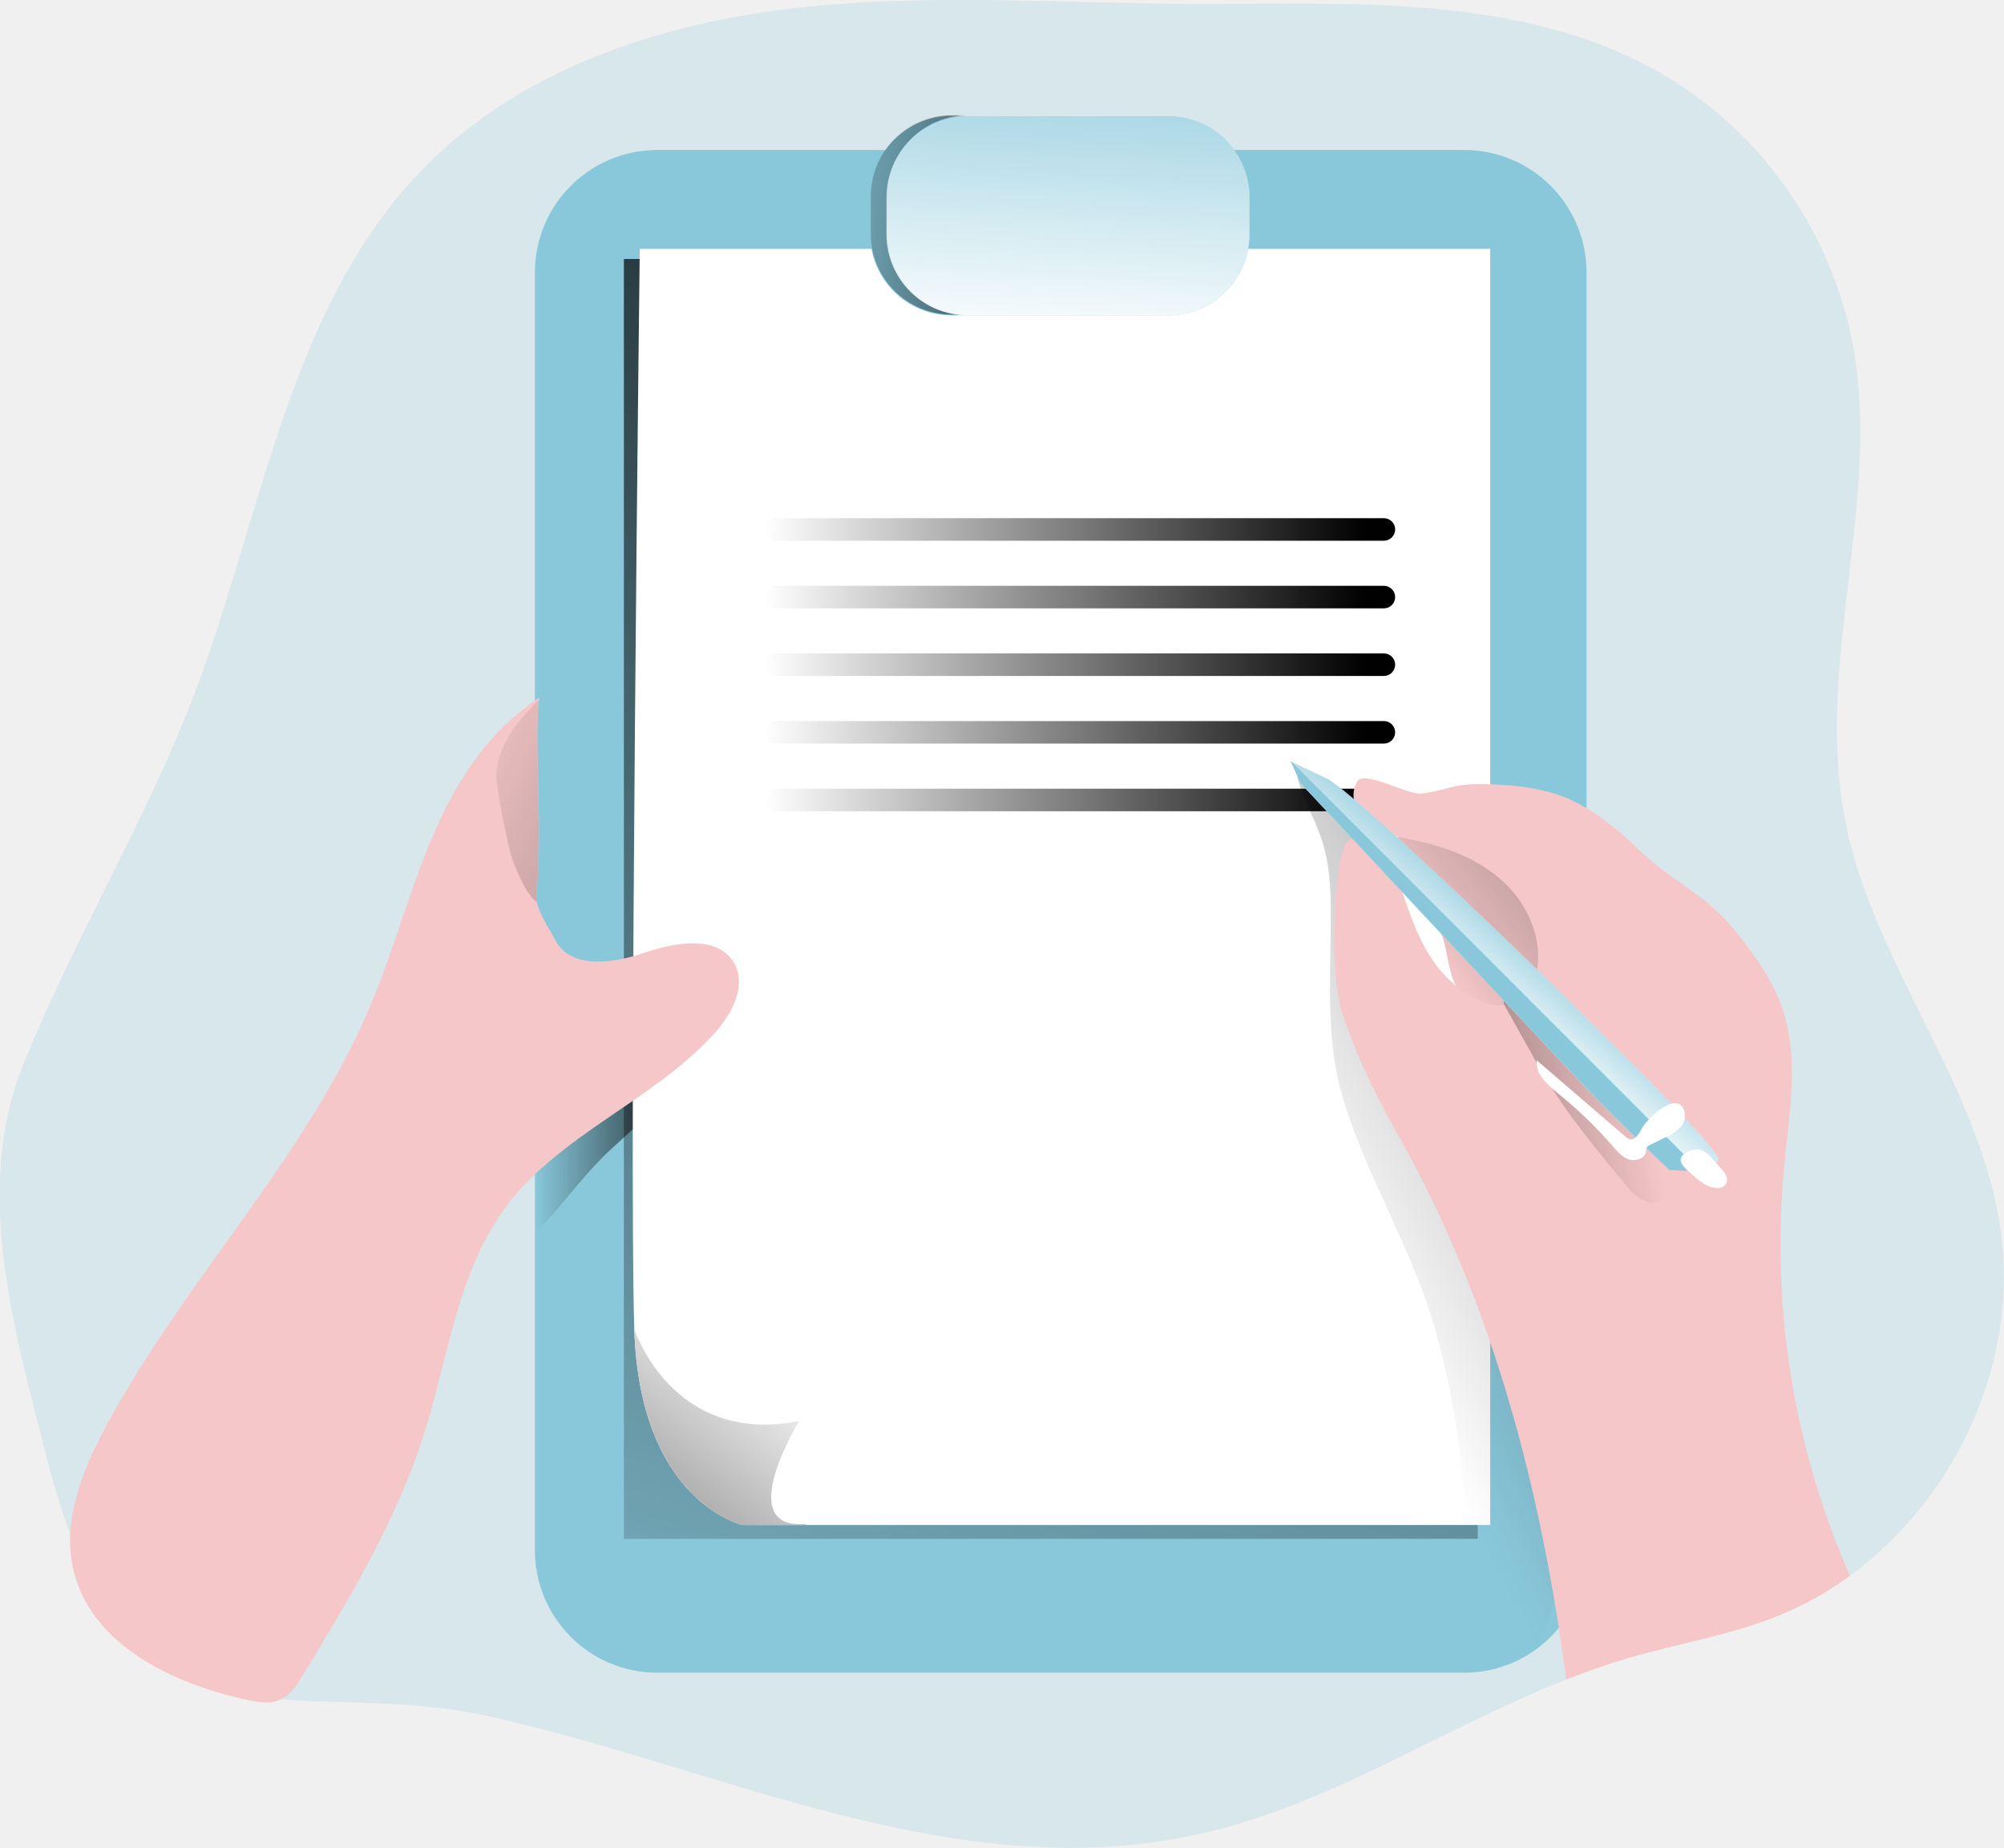
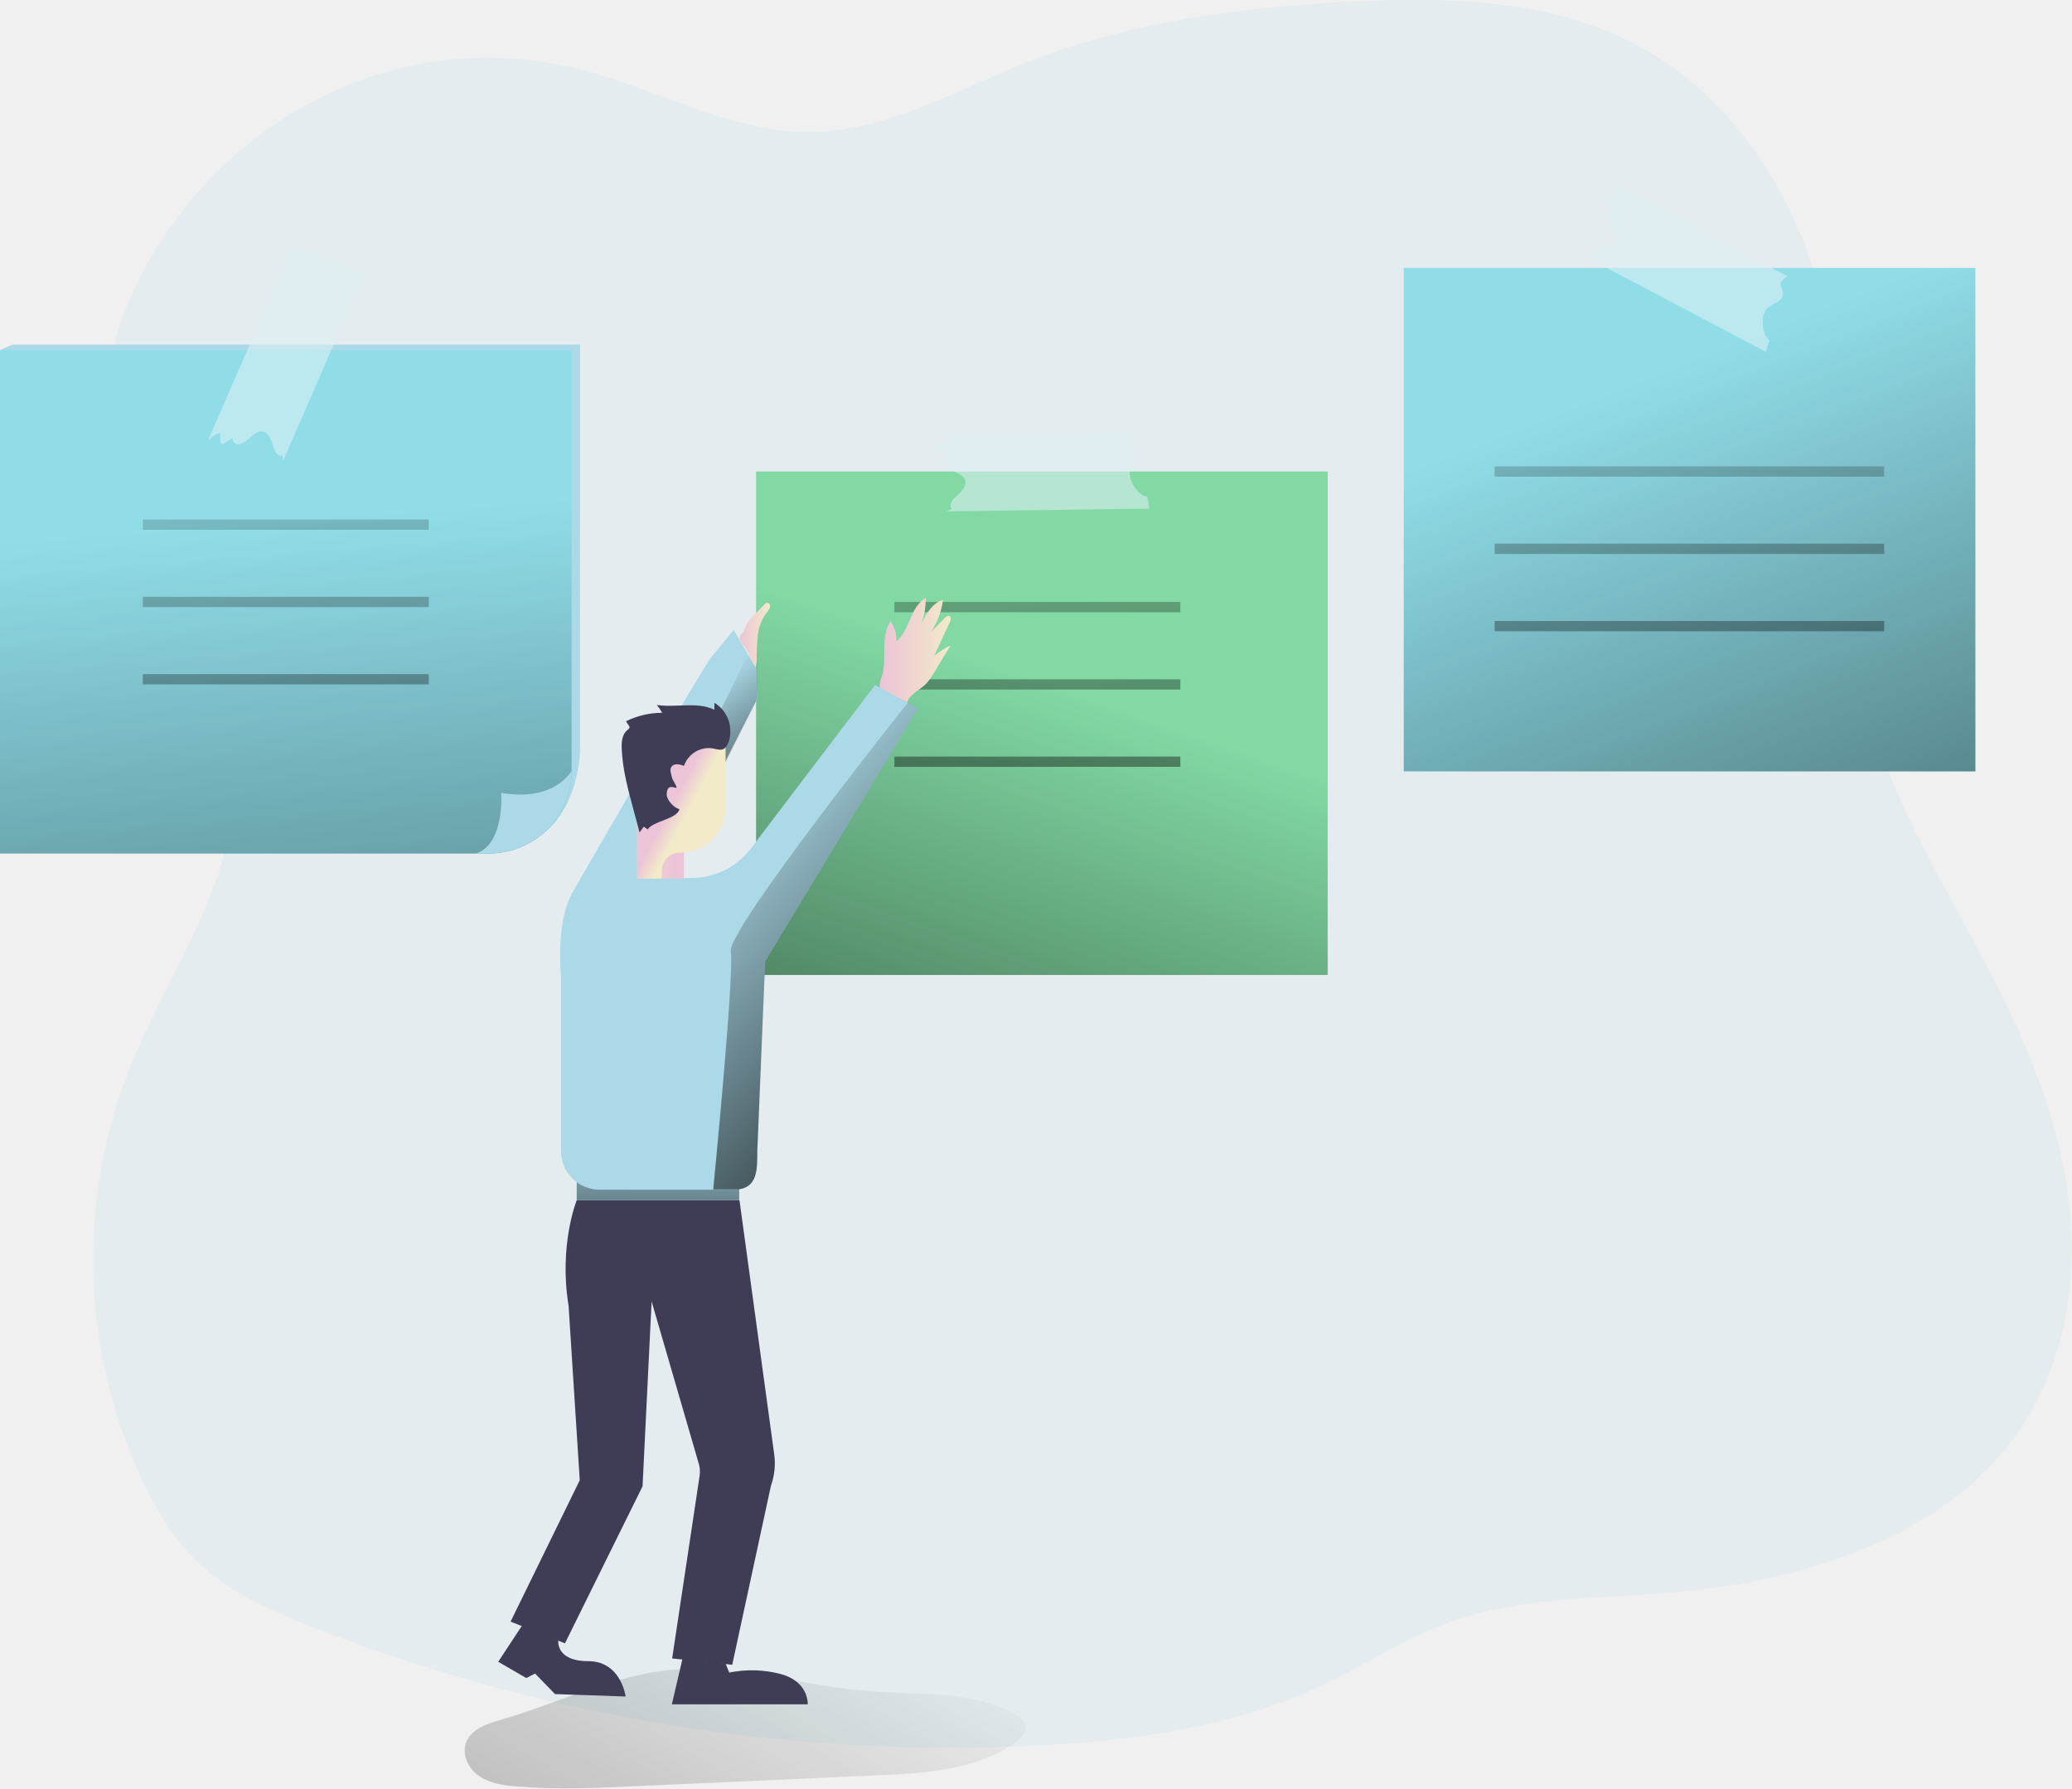
- <svg xmlns="http://www.w3.org/2000/svg" xmlns:xlink="http://www.w3.org/1999/xlink" id="Layer_1" data-name="Layer 1" viewBox="0 0 505.24 465.77">
-   <defs>
-     <linearGradient id="linear-gradient" x1="156.18" y1="278.02" x2="206.19" y2="278.02" gradientUnits="userSpaceOnUse">
-       <stop offset="0" stop-color="#010101" stop-opacity="0" />
-       <stop offset="0.95" stop-color="#010101" />
-     </linearGradient>
-     <linearGradient id="linear-gradient-2" x1="182.68" y1="514.02" x2="355.04" y2="-88.29" gradientUnits="userSpaceOnUse">
-       <stop offset="0" stop-color="#010101" stop-opacity="0" />
-       <stop offset="0.47" stop-color="#010101" stop-opacity="0.47" />
-       <stop offset="0.95" stop-color="#010101" />
-     </linearGradient>
-     <linearGradient id="linear-gradient-3" x1="380.66" y1="248.08" x2="512.61" y2="144.54" xlink:href="#linear-gradient-2" />
-     <linearGradient id="linear-gradient-4" x1="355.61" y1="323.24" x2="597.1" y2="192.55" xlink:href="#linear-gradient-2" />
-     <linearGradient id="linear-gradient-5" x1="219.88" y1="345.29" x2="123.28" y2="464.62" xlink:href="#linear-gradient" />
-     <linearGradient id="linear-gradient-6" x1="192.64" y1="133.46" x2="351.74" y2="133.46" xlink:href="#linear-gradient" />
-     <linearGradient id="linear-gradient-7" x1="192.64" y1="150.51" x2="351.74" y2="150.51" xlink:href="#linear-gradient" />
-     <linearGradient id="linear-gradient-8" x1="192.64" y1="167.56" x2="351.74" y2="167.56" xlink:href="#linear-gradient" />
-     <linearGradient id="linear-gradient-9" x1="192.64" y1="184.6" x2="351.74" y2="184.6" xlink:href="#linear-gradient" />
-     <linearGradient id="linear-gradient-10" x1="192.64" y1="201.65" x2="351.74" y2="201.65" xlink:href="#linear-gradient" />
-     <linearGradient id="linear-gradient-11" x1="219.05" y1="56.91" x2="318.96" y2="65.91" xlink:href="#linear-gradient-2" />
-     <linearGradient id="linear-gradient-12" x1="293.8" y1="9.07" x2="288.14" y2="99.54" gradientUnits="userSpaceOnUse">
-       <stop offset="0" stop-color="#fff" stop-opacity="0" />
-       <stop offset="0.95" stop-color="#fff" />
-     </linearGradient>
-     <linearGradient id="linear-gradient-13" x1="130.78" y1="197.17" x2="361.95" y2="298.3" xlink:href="#linear-gradient" />
-     <linearGradient id="linear-gradient-14" x1="435.9" y1="278.67" x2="315.86" y2="300.49" xlink:href="#linear-gradient-2" />
-     <linearGradient id="linear-gradient-15" x1="409.57" y1="238.79" x2="391.28" y2="259.6" xlink:href="#linear-gradient-12" />
-   </defs>
-   <path d="M487.68,403.9a83.67,83.67,0,0,1-19.17,10.52C456.7,419,444.12,421.05,432,424.58c-5.38,1.55-10.66,3.43-15.84,5.48C384.79,442.41,356,462,323,469.15c-61.15,13.35-120.25-17-178.7-29.87-50.08-11-90.78,15.3-111-64.28-8.45-33.13-18.91-68.21-6.12-100s30.8-61.15,43-93.1C87.6,136.27,94.05,83.7,128.33,48.88,152.07,24.77,186,13.13,219.61,9s67.64-1.48,101.48-1.34c40.76.13,84.18-2.73,119.43,17.79a101.23,101.23,0,0,1,48,68.61c7,39.19-9.62,79.82-2.15,118.94,6.93,36.42,34,66.9,39.29,103.62C530.46,349.68,514.52,384.36,487.68,403.9Z" transform="translate(-21.29 -6.7)" fill="#89c8db" opacity="0.24" style="isolation:isolate" />
-   <path d="M421.28,75.35V397.47a30.86,30.86,0,0,1-30.84,30.88H187a30.85,30.85,0,0,1-30.84-30.88V75.35A30.84,30.84,0,0,1,187,44.51H390.44A30.86,30.86,0,0,1,421.28,75.35Z" transform="translate(-21.29 -6.7)" fill="#89c8db" />
-   <path d="M206.19,260.55c-6.12,15-19.41,25.15-30.91,35.88-5.92,5.52-10.49,11.68-15.77,17.66a12.58,12.58,0,0,1-3.33,2.56V255.37a73.2,73.2,0,0,0,3.13-16c2,6.59,1.1,14.63,6.18,19.31,3.27,3.06,8.08,3.6,12.55,3.8A129.55,129.55,0,0,0,206.19,260.55Z" transform="translate(-21.29 -6.7)" fill="url(#linear-gradient)" />
-   <rect x="157.29" y="65.28" width="215.29" height="322.62" fill="url(#linear-gradient-2)" />
-   <path d="M397,69.43V391.12H208.68s-26.1-5.49-27.48-49.48,1.38-272.21,1.38-272.21Z" transform="translate(-21.29 -6.7)" fill="#fff" />
-   <path d="M385.17,243.48c1.27,4.41,1.4,9.31,4,13.08,3.55,5.08,10.53,6.43,16.73,6.1a6.94,6.94,0,0,0,2.39-.45,5.77,5.77,0,0,0,2.12-1.9c3.81-5.12,3.74-12.26,1.86-18.36a36.56,36.56,0,0,0-15.55-20.13c-4.06-2.52-21.64-9.9-23.53-3C371.6,224.76,383.44,237.48,385.17,243.48Z" transform="translate(-21.29 -6.7)" fill="#f5c7c8" />
-   <path d="M385.17,243.48c1.27,4.41,1.4,9.31,4,13.08,3.55,5.08,10.53,6.43,16.73,6.1a6.94,6.94,0,0,0,2.39-.45,5.77,5.77,0,0,0,2.12-1.9c3.81-5.12,3.74-12.26,1.86-18.36a36.56,36.56,0,0,0-15.55-20.13c-4.06-2.52-21.64-9.9-23.53-3C371.6,224.76,383.44,237.48,385.17,243.48Z" transform="translate(-21.29 -6.7)" fill="url(#linear-gradient-3)" />
-   <path d="M392.3,425.78c-.68-31.5-1.47-63.68-12.26-93.29-6.13-16.83-15.38-32.48-20.38-49.68-3.94-13.55-3-27.94-2.88-42.06.06-7.48.11-15.12-2.21-22.23-2-6.21-5.83-11.9-6.66-18.38,8.74,6.37,18,13.45,21.17,23.79,1.54,5,1.48,10.38,2.31,15.56,2.68,16.76,14.36,30.41,22.68,45.2,18.28,32.52,20.56,71.42,20.38,108.72,0,8.08-.24,16.47-3.79,23.74S400.26,427.24,392.3,425.78Z" transform="translate(-21.29 -6.7)" fill="url(#linear-gradient-4)" />
-   <path d="M201.58,267c-15.3,17.09-39,25.46-52.7,43.86-12.24,16.38-14.53,37.87-20.72,57.38-6.86,21.63-18.7,41.27-30.47,60.68-1.55,2.55-3.27,5.24-6.06,6.35-2.42,1-5.14.51-7.67,0-19.07-4-39.95-14.06-44.23-33.09C37,390,42,377.43,47.91,366.43c20.51-38.31,52.84-70.06,68.54-110.59,10.26-26.47,15.54-56.48,40.74-73.26a2.19,2.19,0,0,0,0,.51c-1.24,10.49,1,33.13-.67,49.24a6.22,6.22,0,0,0,.1,1.75v0c.71,3.23,3.5,7.3,4.78,9.75,3.9,7.3,14.66,5.69,22.5,3s18.53-4.48,22.57,2.79C209.52,255.23,205.86,262.19,201.58,267Z" transform="translate(-21.29 -6.7)" fill="#f5c7c8" />
-   <path d="M224.66,390.81a4.49,4.49,0,0,0-.37.31H208.68s-26.1-5.49-27.48-49.48c0,0,9.39,29.6,41.57,23.27C222.77,364.91,205.72,392.7,224.66,390.81Z" transform="translate(-21.29 -6.7)" fill="#fff" />
-   <path d="M224.66,390.81a4.49,4.49,0,0,0-.37.31H208.68s-26.1-5.49-27.48-49.48c0,0,9.39,29.6,41.57,23.27C222.77,364.91,205.72,392.7,224.66,390.81Z" transform="translate(-21.29 -6.7)" fill="url(#linear-gradient-5)" />
-   <rect x="192.64" y="130.62" width="159.1" height="5.68" rx="2.84" fill="url(#linear-gradient-6)" />
-   <rect x="192.64" y="147.67" width="159.1" height="5.68" rx="2.84" fill="url(#linear-gradient-7)" />
-   <rect x="192.64" y="164.71" width="159.1" height="5.68" rx="2.84" fill="url(#linear-gradient-8)" />
-   <rect x="192.64" y="181.76" width="159.1" height="5.68" rx="2.84" fill="url(#linear-gradient-9)" />
-   <rect x="192.64" y="198.81" width="159.1" height="5.68" rx="2.84" fill="url(#linear-gradient-10)" />
-   <path d="M336.32,56.45v9.28a20.43,20.43,0,0,1-20.45,20.45H261.15a20.46,20.46,0,0,1-20.48-20.45V56.45A20.47,20.47,0,0,1,261.15,36h54.72A20.44,20.44,0,0,1,336.32,56.45Z" transform="translate(-21.29 -6.7)" fill="#89c8db" />
-   <path d="M240.82,56.21V65.5A20.44,20.44,0,0,0,261.27,86h4.11A20.44,20.44,0,0,1,244.93,65.5V56.21a20.44,20.44,0,0,1,20.45-20.45h-4.11A20.44,20.44,0,0,0,240.82,56.21Z" transform="translate(-21.29 -6.7)" fill="url(#linear-gradient-11)" />
-   <path d="M336.32,56.45v9.28a20.43,20.43,0,0,1-20.45,20.45H265.25a20.46,20.46,0,0,1-20.48-20.45V56.45A20.47,20.47,0,0,1,265.25,36h50.62A20.44,20.44,0,0,1,336.32,56.45Z" transform="translate(-21.29 -6.7)" fill="url(#linear-gradient-12)" />
-   <path d="M156.48,232.33a6.22,6.22,0,0,0,.1,1.75c-1.92-1.28-4.1-5.45-6-10.46-1.17-3.07-4.13-17.9-4.13-21.19,0-7.57,5.21-13.9,10.69-19.34C155.91,193.58,158.13,216.22,156.48,232.33Z" transform="translate(-21.29 -6.7)" fill="url(#linear-gradient-13)" />
-   <path d="M487.68,403.9a83.67,83.67,0,0,1-19.17,10.52C456.7,419,444.12,421.05,432,424.58c-5.38,1.55-10.66,3.43-15.84,5.48-6.22-47.39-18.43-94.51-41.71-136-6.05-10.83-10.66-19.85-14.63-31.62s-2-43.56,1.88-44.16c6.6-1.08,10.87,6.62,13,12.95,3.57,10.32,6.8,19.77,16.48,26,4.14,2.69,9.86,4.34,13.79,1.34a11,11,0,0,0,3.67-6.52c1.75-8.11-1.82-16.75-7.77-22.54s-13.93-9-22-10.79c-4.64-1-9.66-1.68-13.19-4.85-2.82-2.55-4.23-7.09-2.15-10.25,1.85-2.83,12.85,3.6,16.15,3.12,7.29-1,7.66-2.45,15-2.38s14.9.74,21.73,3.56c7,3,12.95,8.07,18.5,13.35,8.61,8.21,16.34,10.7,23.81,20,4.71,5.89,9.25,12.07,11.77,19.21,4.51,12.78,1.92,26.84.61,40.36a207.29,207.29,0,0,0,15.64,100.87C487,402.42,487.38,403.16,487.68,403.9Z" transform="translate(-21.29 -6.7)" fill="#f5c7c8" />
-   <path d="M410.51,277.7c6,10.07,13.52,19.11,21,28.1,2.1,2.52,5.51,5.28,8.25,3.47,2.09-1.39,2-4.46,1.48-6.91-2.23-10.44-8-19.86-15.11-27.85s-15.49-14.68-23.84-21.34c.29.23-2.95,4.73-1.59,7.14C403,264.29,408.1,273.64,410.51,277.7Z" transform="translate(-21.29 -6.7)" fill="url(#linear-gradient-14)" />
-   <path d="M349.12,204.08s58.95,63.22,71,75.77,22,21.78,22,21.78,11.84,1.18,12.31-2.84-89.73-91.63-98.73-95.89l-9-4.26Z" transform="translate(-21.29 -6.7)" fill="#89c8db" />
-   <path d="M454.48,298.79c-.23,2-3.29,2.72-6.29,2.92a40,40,0,0,1-6-.1s-9.95-9.21-22-21.76-71-75.78-71-75.78l-2.36-5.45,9,4.28C364.75,207.17,455,294.75,454.48,298.79Z" transform="translate(-21.29 -6.7)" fill="url(#linear-gradient-15)" />
-   <path d="M449.27,301.14l-1.08.57a40,40,0,0,1-6-.1s-9.95-9.21-22-21.76-71-75.78-71-75.78l-2.36-5.45Z" transform="translate(-21.29 -6.7)" fill="#89c8db" />
-   <path d="M435.21,291.18c-.69,1.33-1.71,3.09-3.14,2.65a2.79,2.79,0,0,1-1-.63L408.76,274c-.43,3.45,2.69,6.17,5.39,8.36a106.13,106.13,0,0,1,13.73,13.25c1.17,1.35,2.4,2.8,4.11,3.36s4-.26,4.27-2a2.88,2.88,0,0,1,.23-1.07,1.76,1.76,0,0,1,.79-.6l3.62-1.77a13,13,0,0,0,3.82-2.47,4.42,4.42,0,0,0,1.26-4.17C444.24,281.12,436.42,288.82,435.21,291.18Z" transform="translate(-21.29 -6.7)" fill="#fff" />
-   <path d="M448.18,303c1.66,1.56,3.62,3.06,5.9,3.16a2.69,2.69,0,0,0,2.23-.81,2.33,2.33,0,0,0,.18-2.29,6.75,6.75,0,0,0-1.41-1.95l-2.31-2.52a6,6,0,0,0-3-2.14c-1.35-.24-4.46.79-4.74,2.37S447.28,302.09,448.18,303Z" transform="translate(-21.29 -6.7)" fill="#fff" />
+ <svg xmlns="http://www.w3.org/2000/svg" version="1.1" id="Layer_1" x="0px" y="0px" viewBox="0 0 686.2 592.2" style="enable-background:new 0 0 686.2 592.2;" xml:space="preserve">
+   <style type="text/css">
+ 	.st0{opacity:0.18;fill:#ABD9E7;enable-background:new    ;}
+ 	.st1{opacity:0.52;fill:url(#SVGID_1_);enable-background:new    ;}
+ 	.st2{fill:#ABD9E7;}
+ 	.st3{fill:#90DDE8;}
+ 	.st4{fill:url(#SVGID_2_);}
+ 	.st5{fill:#82D9A4;}
+ 	.st6{fill:url(#SVGID_3_);}
+ 	.st7{fill:url(#SVGID_4_);}
+ 	.st8{opacity:0.34;fill:#ABD9E7;enable-background:new    ;}
+ 	.st9{opacity:0.34;fill:#FFFFFF;enable-background:new    ;}
+ 	.st10{fill:url(#SVGID_5_);}
+ 	.st11{fill:url(#SVGID_6_);}
+ 	.st12{fill:url(#SVGID_7_);}
+ 	.st13{fill:url(#SVGID_8_);}
+ 	.st14{fill:url(#SVGID_9_);}
+ 	.st15{fill:url(#SVGID_10_);}
+ 	.st16{fill:url(#SVGID_11_);}
+ 	.st17{fill:url(#SVGID_12_);}
+ 	.st18{fill:url(#SVGID_13_);}
+ 	.st19{fill:url(#SVGID_14_);}
+ 	.st20{fill:url(#SVGID_15_);}
+ 	.st21{fill:#3F3D56;}
+ 	.st22{fill:url(#SVGID_16_);}
+ 	.st23{fill:url(#SVGID_17_);}
+ 	.st24{fill:url(#SVGID_18_);}
+ 	.st25{fill:url(#SVGID_19_);}
+ 	.st26{fill:url(#SVGID_20_);}
+ </style>
+   <path class="st0" d="M192.7,23.1c25.3,6.5,48.9,20.7,75.2,20.6c25.4-0.1,48.2-13.5,71.5-22.8C373.6,7.3,411.1,2.3,448.3,0.5  c30.6-1.5,62.7-0.6,90,12.5s46.8,37.7,57.9,64.4s14.3,55.5,15.6,84c1,24.1,0.8,48.6,6.5,72.1c8,32.5,27.2,61.6,42.5,91.8  c12.3,24.1,22.4,49.7,24.8,76.4s-3.2,54.6-20.1,76.3c-25.2,32.5-70.6,46-113.6,49.4c-24.1,1.9-49,1.5-71.6,9.6  c-15.2,5.4-28.6,14.5-43.1,21.3c-29,13.6-62,18.1-94.5,19.7c-82.5,4-164.9-9.8-241.7-40.3c-11.4-4.6-22.9-9.7-32.1-17.4  c-10.3-8.6-17.2-20.1-22.6-31.9c-19.7-43.2-20.6-92.7-2.6-136.6c13.3-32.3,37-63.4,33.1-97.8c-5.8-51.3-57-96.6-35.5-150.9  C64.3,45.6,126.1,6.1,192.7,23.1z" />
+   <linearGradient id="SVGID_1_" gradientUnits="userSpaceOnUse" x1="281.131" y1="-95.93" x2="110.501" y2="-390.73" gradientTransform="matrix(1 0 0 -1 0 420)">
+     <stop offset="0" style="stop-color:#000000;stop-opacity:0" />
+     <stop offset="0.98" style="stop-color:#000000" />
+   </linearGradient>
+   <path class="st1" d="M165.6,569.5c-4.6,1.3-9.7,3.1-11.3,7.6c-1.4,4.1,1,8.8,4.6,11.1s8.1,3,12.4,3.3c13,1.1,26,0.5,39-0.1l80.4-3.6  c15.7-0.7,32.4-1.7,45.3-10.7c2-1.4,4-3.5,3.6-5.8c-0.4-1.8-2-3-3.6-3.8c-14-7.8-31.1-6.3-47.2-7.5c-21.1-1.5-42.1-8.2-63.4-7.3  C205.3,553.5,185.1,563.9,165.6,569.5z" />
+   <path class="st2" d="M0,115.9l4.1-1.8h188v134.1c0,0,0,21.5-15.6,30.1C170.2,281.9,0,115.9,0,115.9z" />
+   <path class="st3" d="M189.3,115.9v139.3c0,15.2-12.3,27.4-27.4,27.4H0V115.9H189.3z" />
+   <linearGradient id="SVGID_2_" gradientUnits="userSpaceOnUse" x1="161.428" y1="2313.05" x2="195.898" y2="2750.69" gradientTransform="matrix(1 0 0 1 -68.9 -2140.51)">
+     <stop offset="0" style="stop-color:#000000;stop-opacity:0" />
+     <stop offset="0.98" style="stop-color:#000000" />
+   </linearGradient>
+   <path class="st4" d="M189.3,115.9v139.3c0,15.2-12.3,27.4-27.4,27.4H0V115.9H189.3z" />
+   <path class="st2" d="M189.3,255.2c0,15.2-12.3,27.4-27.4,27.4h-4.3c9.6-3.1,8.4-20.1,8.4-20.1C183.8,265.6,189.3,255.2,189.3,255.2z  " />
+   <rect x="250.4" y="156.1" class="st5" width="189.3" height="166.7" />
+   <linearGradient id="SVGID_3_" gradientUnits="userSpaceOnUse" x1="349.199" y1="2367.459" x2="239.879" y2="2686.91" gradientTransform="matrix(1 0 0 1 0 -2140)">
+     <stop offset="0" style="stop-color:#000000;stop-opacity:0" />
+     <stop offset="0.98" style="stop-color:#000000" />
+   </linearGradient>
+   <rect x="250.4" y="156.1" class="st6" width="189.3" height="166.7" />
+   <rect x="464.9" y="88.7" class="st3" width="189.3" height="166.7" />
+   <linearGradient id="SVGID_4_" gradientUnits="userSpaceOnUse" x1="541.48" y1="2266.45" x2="700.76" y2="2670.27" gradientTransform="matrix(1 0 0 1 0 -2140)">
+     <stop offset="0" style="stop-color:#000000;stop-opacity:0" />
+     <stop offset="0.98" style="stop-color:#000000" />
+   </linearGradient>
+   <rect x="464.9" y="88.7" class="st7" width="189.3" height="166.7" />
+   <path class="st8" d="M120.5,91.2l-26.8,61.5c0-0.6,0-1.3-0.1-1.9c-1.5,0.6-2.5-1.1-3-2.7c-0.8-2.4-1.8-5.4-4.2-5.3  c-1.2,0.1-2.4,1.1-3.5,2c-0.9,1-2.1,1.8-3.5,2.3c-1,0.2-2.1-0.4-2.3-1.4c0,0,0,0,0,0l0,0c-0.1-0.2-0.1-0.5,0-0.7l-2.5,1.6  c-2.4,1.6-1.3-2.1-1.8-3.3c-1.5,0.5-2.8,1.4-3.9,2.5L97.1,81L120.5,91.2z" />
+   <path class="st8" d="M313.5,169.3c0.6-0.3,1.1-0.5,1.7-0.8c-1.1-1.1,0-2.8,1.2-3.9c1.9-1.7,4.2-3.9,3.1-6c-0.6-1.1-2-1.8-3.3-2.4  c-1.3-0.4-2.5-1.2-3.5-2.2c-0.6-0.8-0.5-2,0.4-2.7c0.2-0.1,0.4-0.3,0.6-0.3c-0.9-0.5-1.7-1.1-2.5-1.6c-2.4-1.6,1.4-2,2.2-3  c-1.1-1.1-2.4-2-3.9-2.6l65.6-0.8c-0.6,0.8-0.9,1.8-1,2.8c0,1.1,1.7,1.9,2.2,2.7c0.1,0.1,0.1,0.2,0.2,0.3l0.3,1.3  c-0.1,0.9-0.3,1.7-0.8,2.4c-0.8,1-1.4,2.1-1.8,3.3c-0.2,1.4,0.1,2.9,0.8,4.2c1,2,2.5,3.9,4.7,4.4h0.2l0.8,4L313.5,169.3z" />
+   <path class="st8" d="M525.5,85.2c0.6,0,1.3,0.1,1.9,0.1c-0.5-1.5,1.3-2.4,2.9-2.8c2.5-0.6,5.5-1.4,5.5-3.8c0-1.2-0.9-2.5-1.8-3.7  c-1-1-1.6-2.3-2-3.6c-0.2-1,0.5-2,1.6-2.2c0.3-0.1,0.5-0.1,0.8,0l-1.5-2.6c-1.4-2.5,2.2-1.1,3.4-1.6c-0.4-1.5-1.2-2.9-2.2-4.1  l57.9,30.6c-0.9,0.4-1.7,1.1-2.2,2c-0.5,1,0.6,2.4,0.7,3.4c0,0.1,0,0.2,0,0.4l-0.3,1.2c-0.5,0.7-1.1,1.3-1.9,1.7  c-1.2,0.5-2.2,1.2-3.2,2c-0.9,1.2-1.3,2.6-1.3,4.1c-0.1,2.2,0.4,4.6,2,6.2c0,0.1,0.1,0.1,0.2,0.1l-1.2,3.9L525.5,85.2z" />
+   <path class="st9" d="M120.5,91.2l-26.8,61.5c0-0.6,0-1.3-0.1-1.9c-1.5,0.6-2.5-1.1-3-2.7c-0.8-2.4-1.8-5.4-4.2-5.3  c-1.2,0.1-2.4,1.1-3.5,2c-0.9,1-2.1,1.8-3.5,2.3c-1,0.2-2.1-0.4-2.3-1.4c0,0,0,0,0,0l0,0c-0.1-0.2-0.1-0.5,0-0.7l-2.5,1.6  c-2.4,1.6-1.3-2.1-1.8-3.3c-1.5,0.5-2.8,1.4-3.9,2.5L97.1,81L120.5,91.2z" />
+   <path class="st9" d="M313.5,169.3c0.6-0.3,1.1-0.5,1.7-0.8c-1.1-1.1,0-2.8,1.2-3.9c1.9-1.7,4.2-3.9,3.1-6c-0.6-1.1-2-1.8-3.3-2.4  c-1.3-0.4-2.5-1.2-3.5-2.2c-0.6-0.8-0.5-2,0.4-2.7c0.2-0.1,0.4-0.3,0.6-0.3c-0.9-0.5-1.7-1.1-2.5-1.6c-2.4-1.6,1.4-2,2.2-3  c-1.1-1.1-2.4-2-3.9-2.6l65.6-0.8c-0.6,0.8-0.9,1.8-1,2.8c0,1.1,1.7,1.9,2.2,2.7c0.1,0.1,0.1,0.2,0.2,0.3l0.3,1.3  c-0.1,0.9-0.3,1.7-0.8,2.4c-0.8,1-1.4,2.1-1.8,3.3c-0.2,1.4,0.1,2.9,0.8,4.2c1,2,2.5,3.9,4.7,4.4h0.2l0.8,4L313.5,169.3z" />
+   <path class="st9" d="M525.5,85.2c0.6,0,1.3,0.1,1.9,0.1c-0.5-1.5,1.3-2.4,2.9-2.8c2.5-0.6,5.5-1.4,5.5-3.8c0-1.2-0.9-2.5-1.8-3.7  c-1-1-1.6-2.3-2-3.6c-0.2-1,0.5-2,1.6-2.2c0.3-0.1,0.5-0.1,0.8,0l-1.5-2.6c-1.4-2.5,2.2-1.1,3.4-1.6c-0.4-1.5-1.2-2.9-2.2-4.1  l57.9,30.6c-0.9,0.4-1.7,1.1-2.2,2c-0.5,1,0.6,2.4,0.7,3.4c0,0.1,0,0.2,0,0.4l-0.3,1.2c-0.5,0.7-1.1,1.3-1.9,1.7  c-1.2,0.5-2.2,1.2-3.2,2c-0.9,1.2-1.3,2.6-1.3,4.1c-0.1,2.2,0.4,4.6,2,6.2c0,0.1,0.1,0.1,0.2,0.1l-1.2,3.9L525.5,85.2z" />
+   <linearGradient id="SVGID_5_" gradientUnits="userSpaceOnUse" x1="554.437" y1="2212.58" x2="580.417" y2="2643.06" gradientTransform="matrix(1 0 0 1 0 -2140)">
+     <stop offset="0" style="stop-color:#000000;stop-opacity:0" />
+     <stop offset="0.98" style="stop-color:#000000" />
+   </linearGradient>
+   <rect x="495" y="154.4" class="st10" width="129" height="3.4" />
+   <linearGradient id="SVGID_6_" gradientUnits="userSpaceOnUse" x1="552.898" y1="2212.67" x2="578.878" y2="2643.15" gradientTransform="matrix(1 0 0 1 0 -2140)">
+     <stop offset="0" style="stop-color:#000000;stop-opacity:0" />
+     <stop offset="0.98" style="stop-color:#000000" />
+   </linearGradient>
+   <rect x="495" y="180" class="st11" width="129" height="3.4" />
+   <linearGradient id="SVGID_7_" gradientUnits="userSpaceOnUse" x1="551.359" y1="2212.77" x2="577.339" y2="2643.24" gradientTransform="matrix(1 0 0 1 0 -2140)">
+     <stop offset="0" style="stop-color:#000000;stop-opacity:0" />
+     <stop offset="0.98" style="stop-color:#000000" />
+   </linearGradient>
+   <rect x="495" y="205.6" class="st12" width="129" height="3.4" />
+   <linearGradient id="SVGID_8_" gradientUnits="userSpaceOnUse" x1="90.218" y1="2240.59" x2="116.198" y2="2671.07" gradientTransform="matrix(1 0 0 1 0 -2140)">
+     <stop offset="0" style="stop-color:#000000;stop-opacity:0" />
+     <stop offset="0.98" style="stop-color:#000000" />
+   </linearGradient>
+   <rect x="47.3" y="172" class="st13" width="94.7" height="3.4" />
+   <linearGradient id="SVGID_9_" gradientUnits="userSpaceOnUse" x1="88.679" y1="2240.69" x2="114.659" y2="2671.17" gradientTransform="matrix(1 0 0 1 0 -2140)">
+     <stop offset="0" style="stop-color:#000000;stop-opacity:0" />
+     <stop offset="0.98" style="stop-color:#000000" />
+   </linearGradient>
+   <rect x="47.3" y="197.6" class="st14" width="94.7" height="3.4" />
+   <linearGradient id="SVGID_10_" gradientUnits="userSpaceOnUse" x1="87.139" y1="2240.78" x2="113.12" y2="2671.26" gradientTransform="matrix(1 0 0 1 0 -2140)">
+     <stop offset="0" style="stop-color:#000000;stop-opacity:0" />
+     <stop offset="0.98" style="stop-color:#000000" />
+   </linearGradient>
+   <rect x="47.3" y="223.2" class="st15" width="94.7" height="3.4" />
+   <linearGradient id="SVGID_11_" gradientUnits="userSpaceOnUse" x1="336.605" y1="2225.72" x2="362.575" y2="2656.2" gradientTransform="matrix(1 0 0 1 0 -2140)">
+     <stop offset="0" style="stop-color:#000000;stop-opacity:0" />
+     <stop offset="0.98" style="stop-color:#000000" />
+   </linearGradient>
+   <rect x="296.2" y="199.3" class="st16" width="94.7" height="3.4" />
+   <linearGradient id="SVGID_12_" gradientUnits="userSpaceOnUse" x1="335.067" y1="2225.82" x2="361.037" y2="2656.3" gradientTransform="matrix(1 0 0 1 0 -2140)">
+     <stop offset="0" style="stop-color:#000000;stop-opacity:0" />
+     <stop offset="0.98" style="stop-color:#000000" />
+   </linearGradient>
+   <rect x="296.2" y="224.9" class="st17" width="94.7" height="3.4" />
+   <linearGradient id="SVGID_13_" gradientUnits="userSpaceOnUse" x1="333.528" y1="2225.91" x2="359.498" y2="2656.39" gradientTransform="matrix(1 0 0 1 0 -2140)">
+     <stop offset="0" style="stop-color:#000000;stop-opacity:0" />
+     <stop offset="0.98" style="stop-color:#000000" />
+   </linearGradient>
+   <rect x="296.2" y="250.5" class="st18" width="94.7" height="3.4" />
+   <path class="st2" d="M189.3,296c0,0,34.1-59.4,46-78.1l7.7-9.3l7.5,12.8l0.2,10.3l-31.4,59.2C219.2,290.9,196.7,311.4,189.3,296z" />
+   <linearGradient id="SVGID_14_" gradientUnits="userSpaceOnUse" x1="222.529" y1="2201.521" x2="259.979" y2="2250.511" gradientTransform="matrix(1 0 0 1 0 -1966)">
+     <stop offset="0" style="stop-color:#000000;stop-opacity:0" />
+     <stop offset="0.98" style="stop-color:#000000" />
+   </linearGradient>
+   <polygon class="st19" points="250.9,210.2 213.5,286.3 240.3,252.2 250.6,231.7 " />
+   <linearGradient id="SVGID_15_" gradientUnits="userSpaceOnUse" x1="360.244" y1="2355.875" x2="383.875" y2="2355.875" gradientTransform="matrix(1 0 0 1 -68.9 -2140.51)">
+     <stop offset="0" style="stop-color:#ECC4D7" />
+     <stop offset="0.42" style="stop-color:#EFD4D1" />
+     <stop offset="1" style="stop-color:#F2EAC9" />
+   </linearGradient>
+   <path class="st20" d="M294.9,205.6c1.4,2,2.1,4.4,1.9,6.8c4.6-3.7,4.6-11.6,9.8-14.4c0,3-0.5,6-1.6,8.8c1.6-3.4,3.7-7.1,7.3-8.2  c-0.5,3.9-1.9,7.6-4.1,10.8l4.7-4.8c0.4-0.4,1-0.9,1.6-0.6s0.4,1.3,0.1,1.9l-5.2,11.2c1.7-1.3,3.4-2.5,5.4-3.4l-5.7,9.4  c-0.7,1.2-1.5,2.3-2.4,3.3c-2.1,2.1-5.5,3.4-6.3,6.3c0.2-0.6-8.2-3.3-8.8-4.2c-1-1.6,0.8-4.9,1-6.8  C293.3,216.5,291.9,210.4,294.9,205.6z" />
+   <path class="st21" d="M244.9,397.4l11.5,84.1c0.5,3.5,0.1,7.1-1.1,10.5l-12.8,59.2l-19.9-2.1l9.1-60.5c0.2-1.2,0.1-2.5-0.2-3.7  l-15.7-54l-3,61.2l-25.7,52l-18-7.2l22.9-46.8l-3.7-57.8c-3.3-20.1,2.7-34.9,2.7-34.9L244.9,397.4z" />
+   <rect x="191" y="388.4" class="st2" width="53.8" height="9" />
+   <linearGradient id="SVGID_16_" gradientUnits="userSpaceOnUse" x1="286.949" y1="2507.64" x2="286.639" y2="2588.59" gradientTransform="matrix(1 0 0 1 -68.9 -2140.51)">
+     <stop offset="0" style="stop-color:#000000;stop-opacity:0" />
+     <stop offset="0.98" style="stop-color:#000000" />
+   </linearGradient>
+   <rect x="191" y="388.4" class="st22" width="53.8" height="9" />
+   <path class="st2" d="M304,234.6l-50.6,83.7l-2.6,62.8c0,6-0.2,11-4.7,12.4c-0.9,0.2-1.8,0.4-2.7,0.4h-44.8  c-7.1,0-12.8-5.7-12.8-12.8l0,0v-57.7c0,0-3.3-32.7,12.2-32.7H229c7.5,0,14.6-3.4,19.3-9.3l41.5-54.6L304,234.6z" />
+   <linearGradient id="SVGID_17_" gradientUnits="userSpaceOnUse" x1="3377.59" y1="2411.723" x2="3403.1" y2="2411.253" gradientTransform="matrix(-1 0 0 1 3601.13 -2140.51)">
+     <stop offset="0" style="stop-color:#ECC4D7" />
+     <stop offset="0.42" style="stop-color:#EFD4D1" />
+     <stop offset="1" style="stop-color:#F2EAC9" />
+   </linearGradient>
+   <rect x="211" y="251.4" class="st23" width="15.5" height="39.5" />
+   <linearGradient id="SVGID_18_" gradientUnits="userSpaceOnUse" x1="3379.068" y1="2407.586" x2="3373.808" y2="2410.367" gradientTransform="matrix(-1 0 0 1 3601.14 -2140.51)">
+     <stop offset="0" style="stop-color:#ECC4D7" />
+     <stop offset="0.42" style="stop-color:#EFD4D1" />
+     <stop offset="1" style="stop-color:#F2EAC9" />
+   </linearGradient>
+   <path class="st24" d="M211,247.1v43.8h8.2v-2.7c0-3.3,2.7-5.9,5.9-5.9c0,0,0,0,0,0h0.5c8.1,0,14.7-6.6,14.7-14.7l0,0l0,0v-20.5H211z  " />
+   <linearGradient id="SVGID_19_" gradientUnits="userSpaceOnUse" x1="313.79" y1="2350.707" x2="323.92" y2="2350.707" gradientTransform="matrix(1 0 0 1 -68.9 -2140.51)">
+     <stop offset="0" style="stop-color:#ECC4D7" />
+     <stop offset="0.42" style="stop-color:#EFD4D1" />
+     <stop offset="1" style="stop-color:#F2EAC9" />
+   </linearGradient>
+   <path class="st25" d="M246.4,208.7c0.3-0.6,0.5-1.3,0.9-2c0.7-1.2,1.6-2.3,2.6-3.2l3.2-3.3c0.2-0.3,0.5-0.5,0.9-0.6  c0.7-0.1,1.1,0.7,1,1.4c-0.2,0.6-0.5,1.2-1,1.7c-1.7,2.2-2.7,4.7-3,7.4c-0.3,2.7-0.4,5.4-0.4,8.1c0.1,0.9-0.1,1.8-0.5,2.6  c-1-2.2-2.1-4.4-3.4-6.5c-0.4-0.7-1.7-2.1-1.8-2.9S246.1,209.4,246.4,208.7z" />
+   <path class="st21" d="M241.7,240.1c-0.6-3.1-2.4-5.8-5.1-7.4v2.3c-5.8-2.8-12.8-0.6-19.1-1.6c0.7,0.8,1.3,1.7,1.8,2.6  c-4.2,0-8.3,1-12,2.8l1,1.5c0.1,0.2,0.2,0.3,0.2,0.5c0,0.4-0.4,0.6-0.7,0.9c-1.8,1.4-2,4-1.9,6.3c0.3,6.8,2.1,13.5,3.9,20.1  c0.7,2.5,1.3,5,2,7.5l1.4-1.9l1.3,0.9c1.8-2.8,9.8-3.4,10.5-6.7c-2-0.5-4.4-3.2-4.2-5.2s0.9-2.5,2.8-1.9c1.4,0.5-0.9-2.3-1.1-3.5  s-0.8-2.3-0.2-3.3c0.8-1.4,2.8-1,4.2-0.4c1.3-3.7,4.8-6.1,8.7-5.9c2,0.1,3.9,1.4,5.3-0.5S242.1,242.4,241.7,240.1z" />
+   <linearGradient id="SVGID_20_" gradientUnits="userSpaceOnUse" x1="298.571" y1="2416.559" x2="417.371" y2="2528.759" gradientTransform="matrix(1 0 0 1 -68.9 -2140.51)">
+     <stop offset="0" style="stop-color:#000000;stop-opacity:0" />
+     <stop offset="0.98" style="stop-color:#000000" />
+   </linearGradient>
+   <path class="st26" d="M304,234.6l-50.6,83.7l-2.6,62.8c0,6,0.1,11.8-6.2,12.7h-8.4c0,0,7.1-71.8,5.8-78.8s58.6-82.3,58.6-82.3  L304,234.6z" />
+   <path class="st21" d="M226,549.3l-3.5,15h45c0,0,0.5-7.4-8.8-10c-5.6-1.5-11.5-1.7-17.2-0.5l-1.2-3L226,549.3z" />
+   <path class="st21" d="M172.9,538.2l-7.9,12l9.3,5.4l2.9-1.5l6.6,6.8l23.4,0.8c0,0-1.5-11.7-12.4-11.7s-9.9-6.9-9.9-6.9L172.9,538.2z  " />
</svg>
